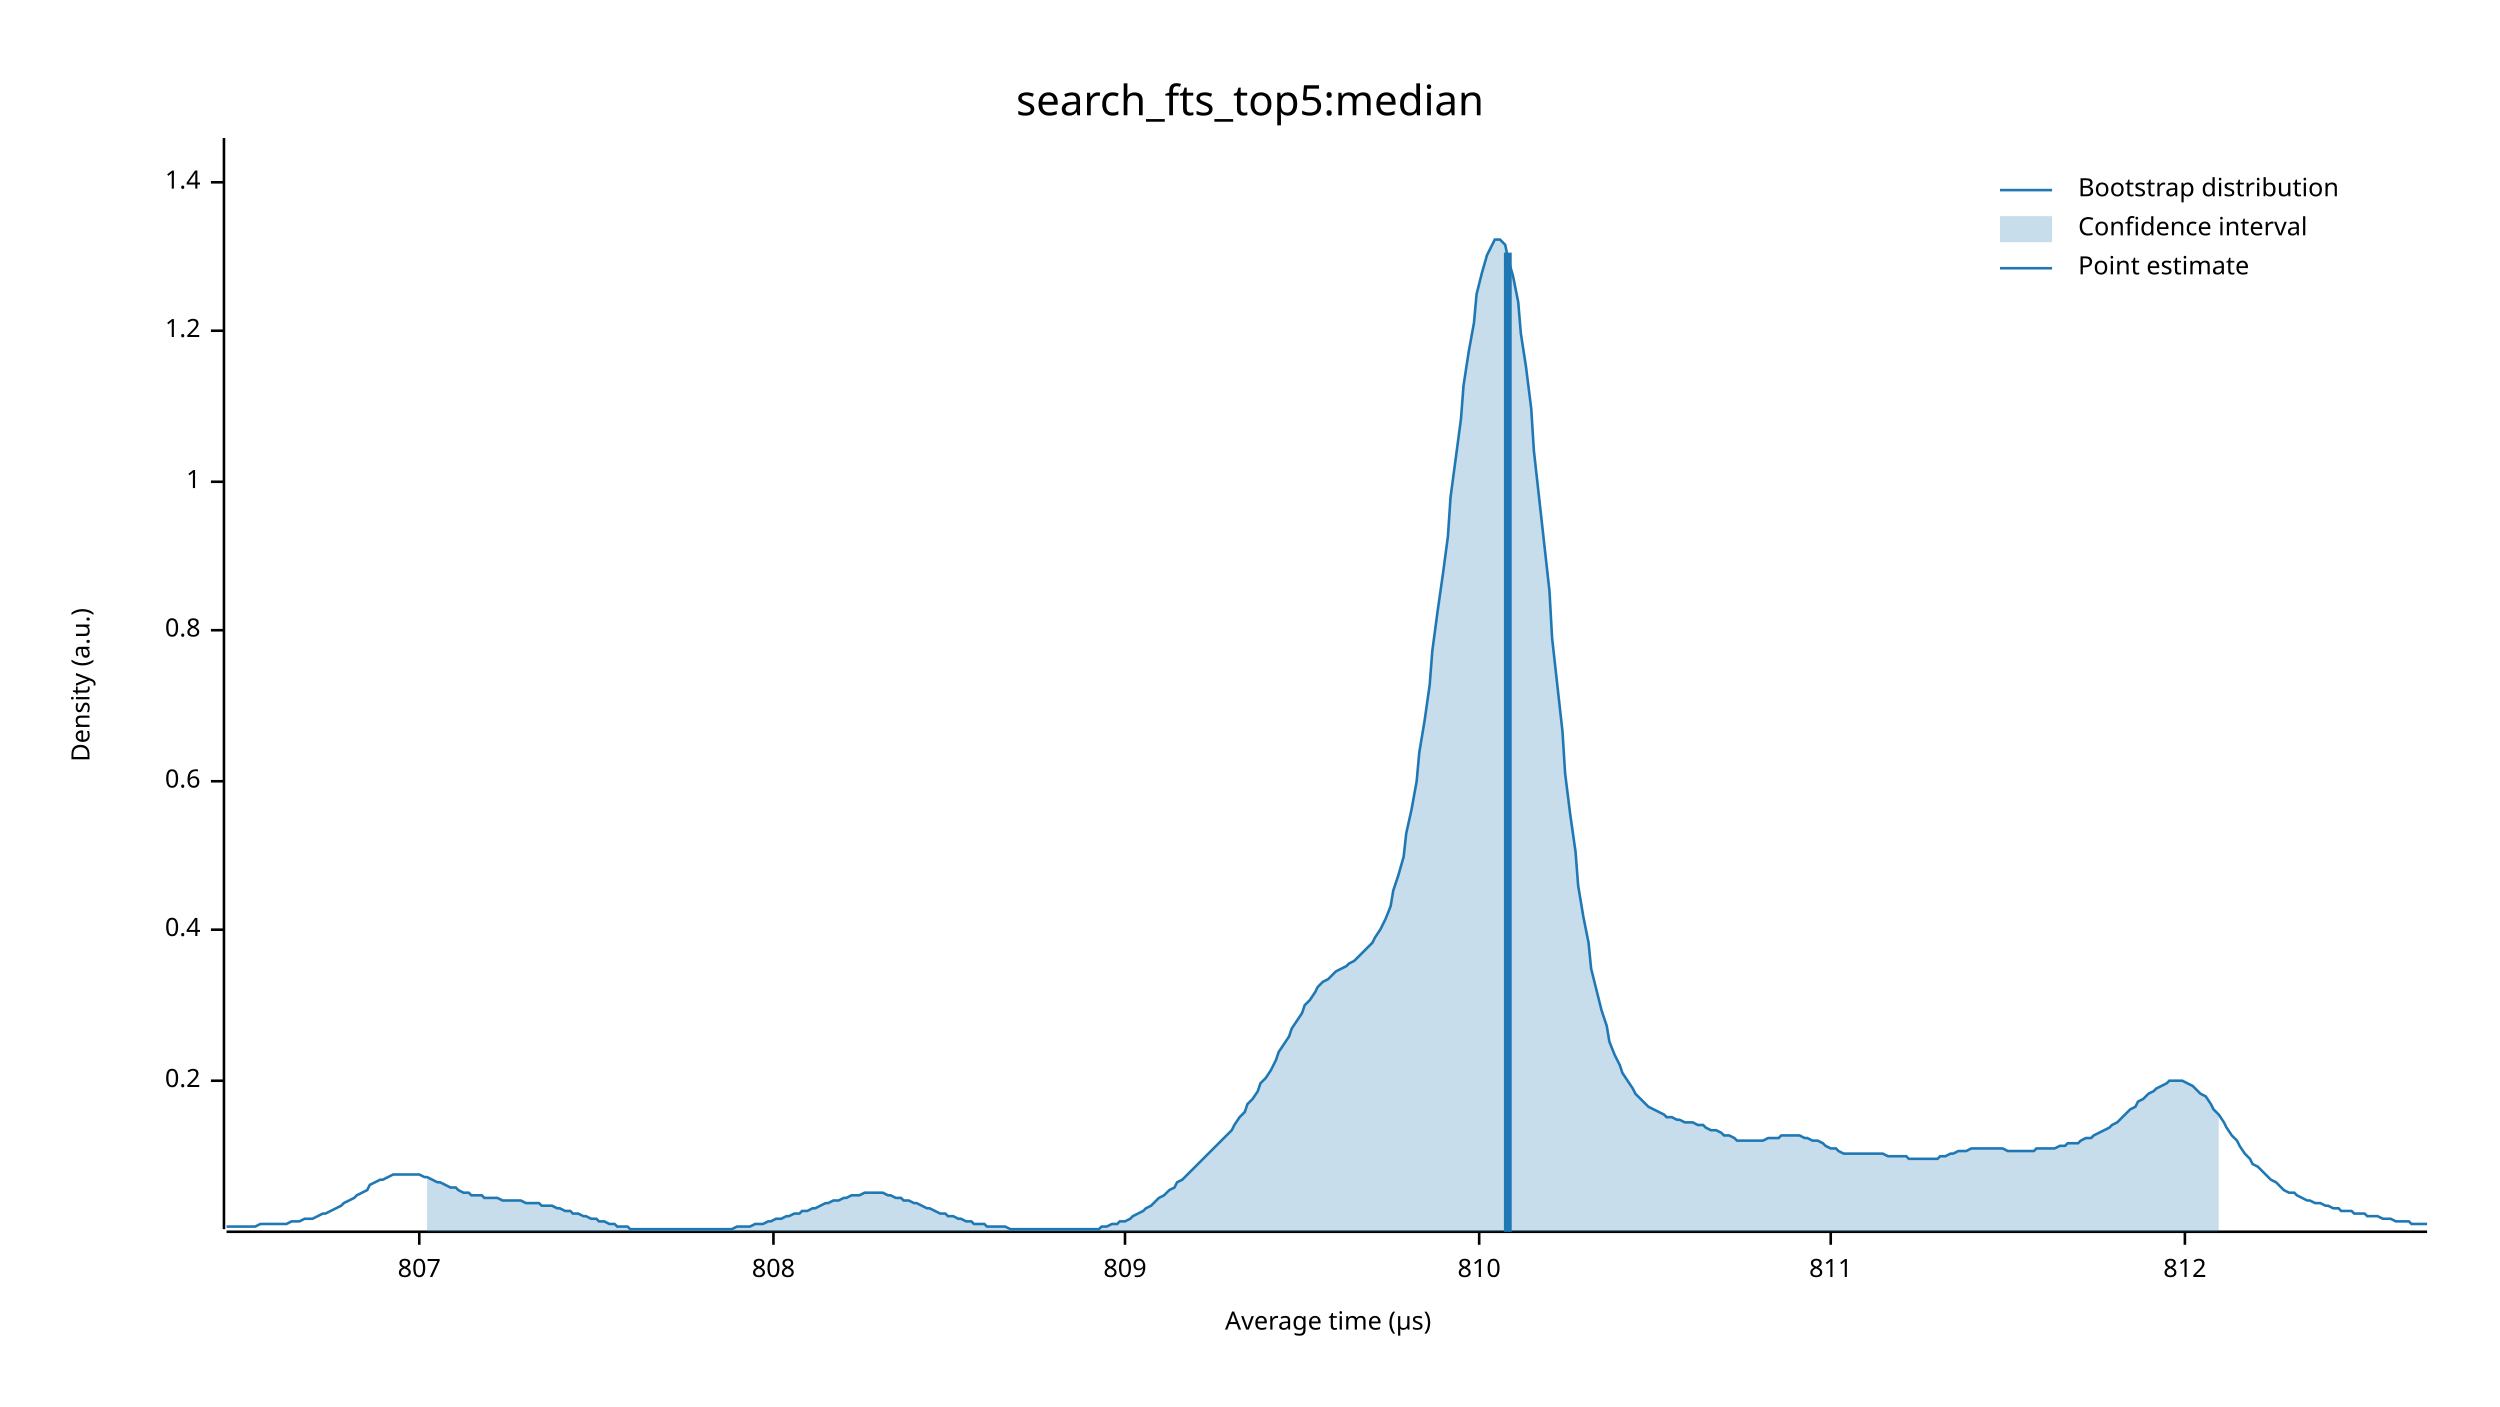
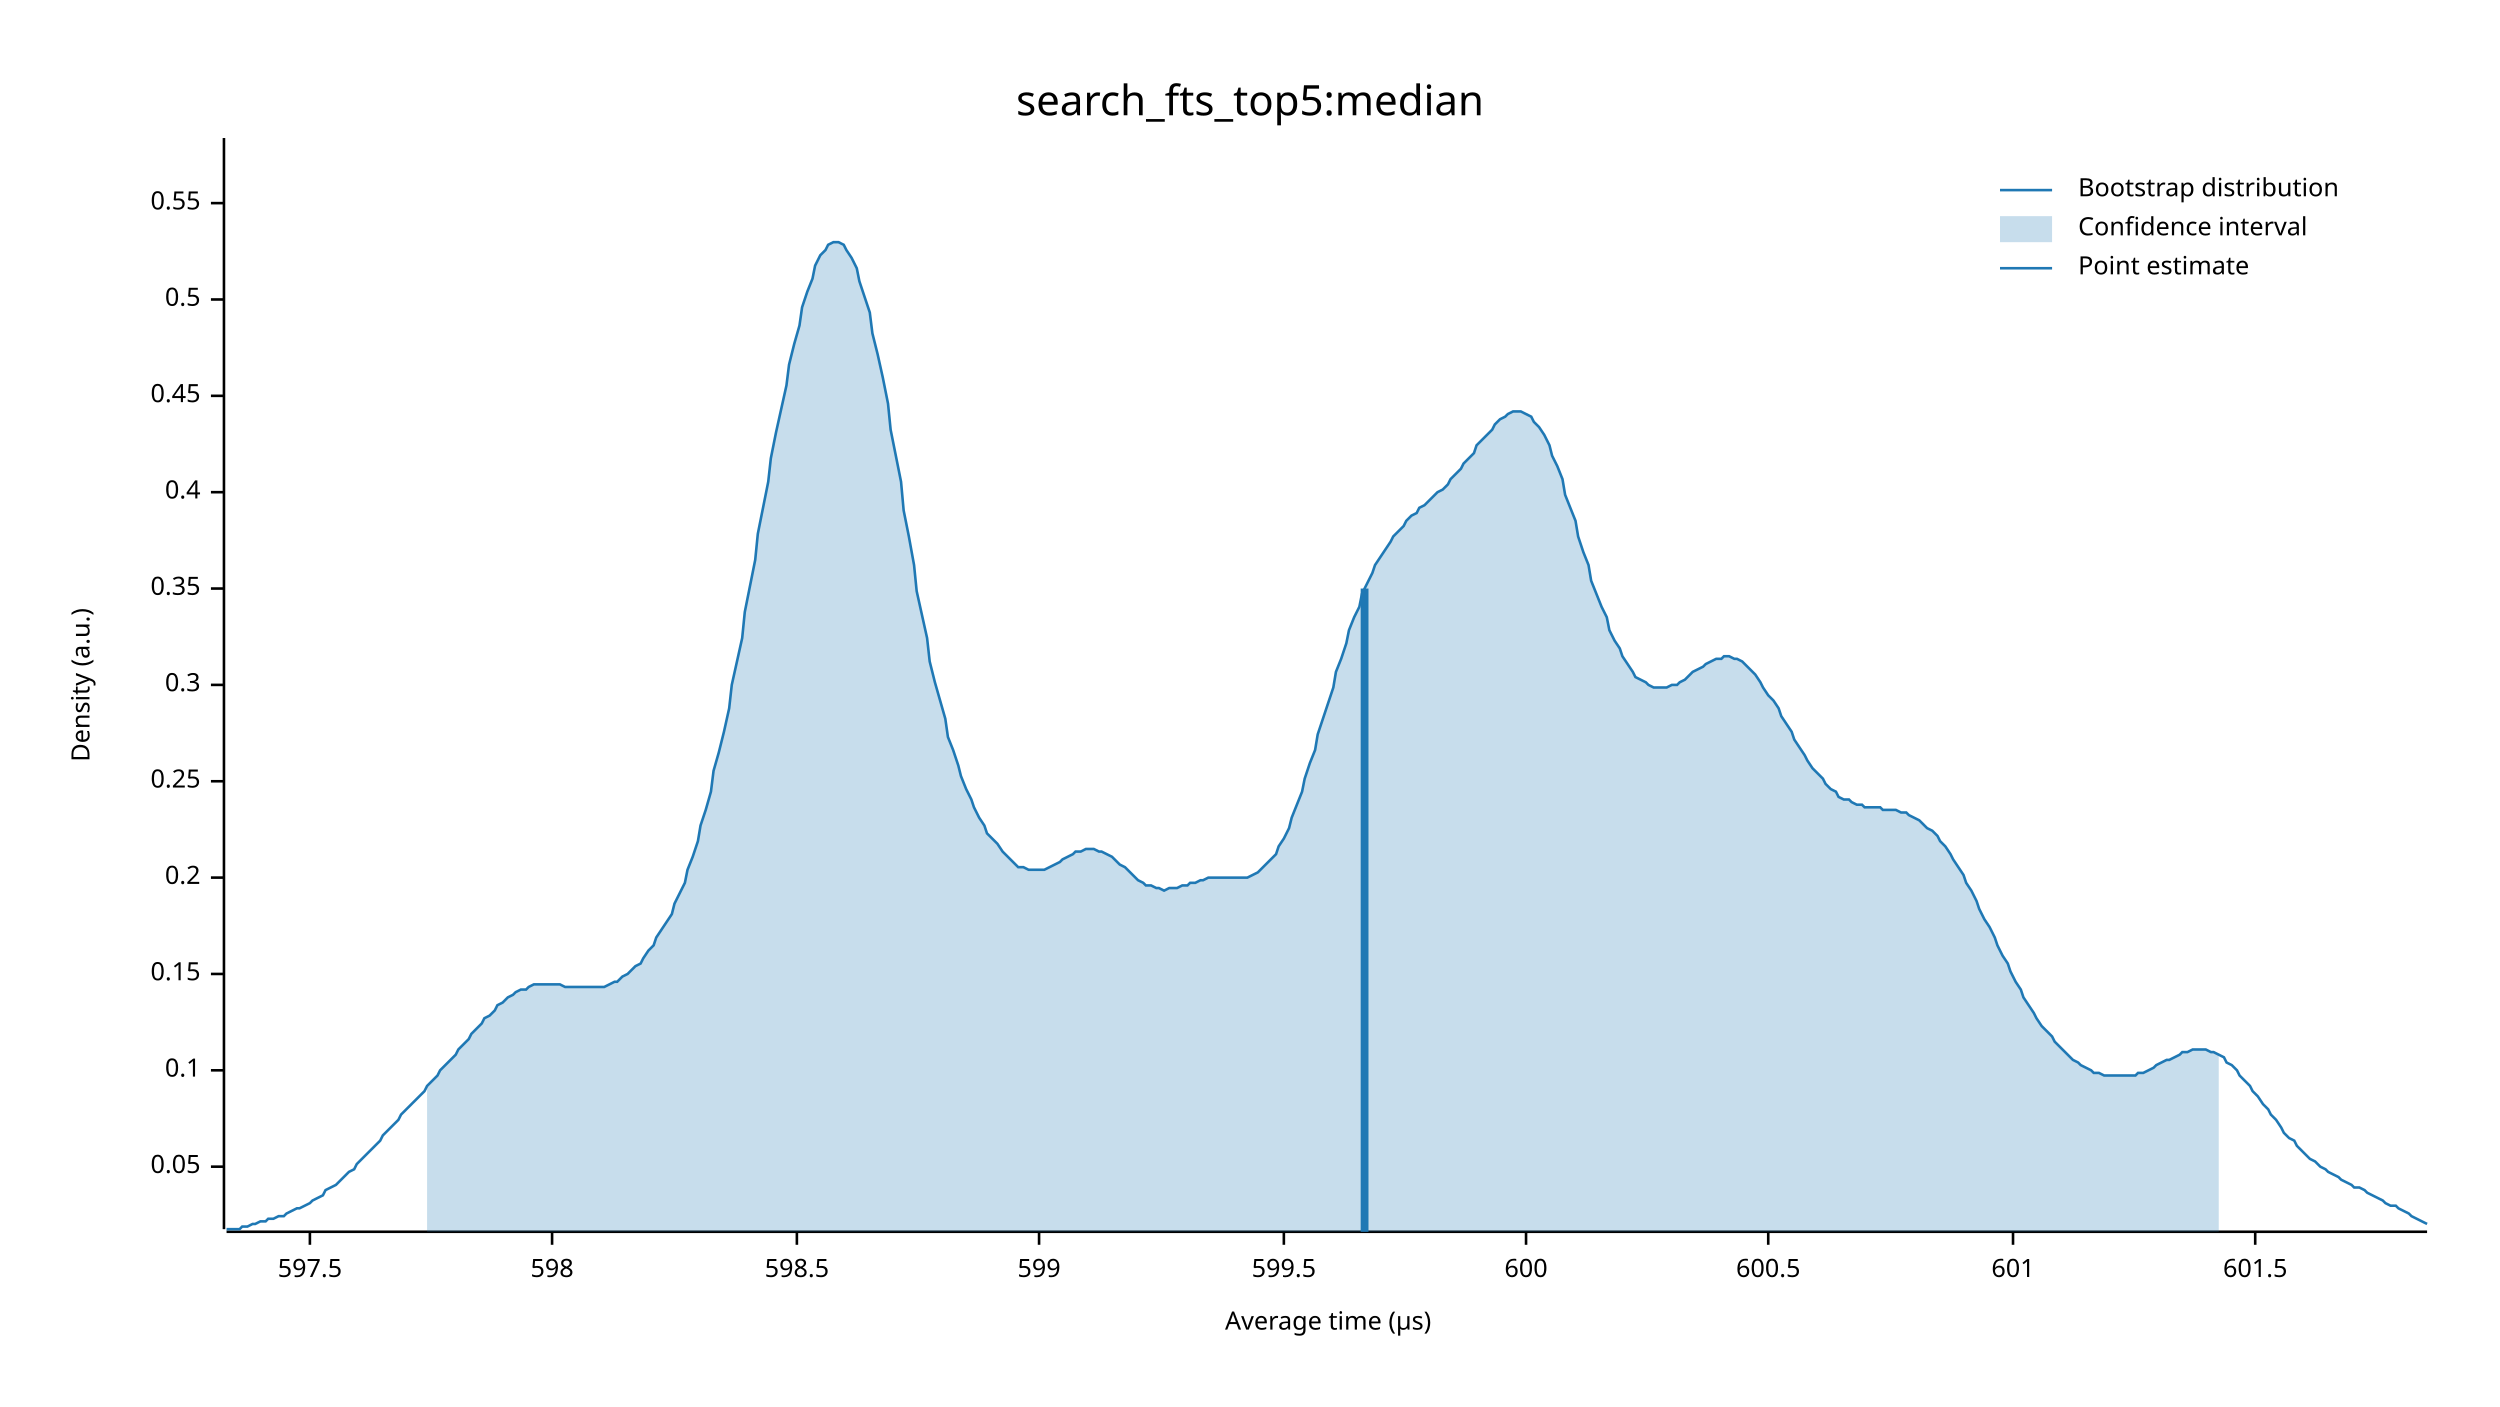
<svg xmlns="http://www.w3.org/2000/svg" width="960" height="540" viewBox="0 0 960 540">
  <text x="480" y="32" dy="0.76em" text-anchor="middle" font-family="sans-serif" font-size="16.129" opacity="1" fill="#000000">
search_fts_top5:median
</text>
  <text x="27" y="263" dy="0.76em" text-anchor="middle" font-family="sans-serif" font-size="9.677" opacity="1" fill="#000000" transform="rotate(270, 27, 263)">
Density (a.u.)
</text>
  <text x="510" y="513" dy="-0.5ex" text-anchor="middle" font-family="sans-serif" font-size="9.677" opacity="1" fill="#000000">
Average time (µs)
</text>
  <polyline fill="none" opacity="1" stroke="#000000" stroke-width="1" points="86,53 86,472 " />
-   <text x="77" y="415" dy="0.5ex" text-anchor="end" font-family="sans-serif" font-size="9.677" opacity="1" fill="#000000">
+   <text x="77" y="448" dy="0.5ex" text-anchor="end" font-family="sans-serif" font-size="9.677" opacity="1" fill="#000000">
+ 0.05
+ </text>
+   <polyline fill="none" opacity="1" stroke="#000000" stroke-width="1" points="81,448 86,448 " />
+   <text x="77" y="411" dy="0.5ex" text-anchor="end" font-family="sans-serif" font-size="9.677" opacity="1" fill="#000000">
+ 0.1
+ </text>
+   <polyline fill="none" opacity="1" stroke="#000000" stroke-width="1" points="81,411 86,411 " />
+   <text x="77" y="374" dy="0.5ex" text-anchor="end" font-family="sans-serif" font-size="9.677" opacity="1" fill="#000000">
+ 0.15
+ </text>
+   <polyline fill="none" opacity="1" stroke="#000000" stroke-width="1" points="81,374 86,374 " />
+   <text x="77" y="337" dy="0.5ex" text-anchor="end" font-family="sans-serif" font-size="9.677" opacity="1" fill="#000000">
0.2
</text>
-   <polyline fill="none" opacity="1" stroke="#000000" stroke-width="1" points="81,415 86,415 " />
-   <text x="77" y="357" dy="0.5ex" text-anchor="end" font-family="sans-serif" font-size="9.677" opacity="1" fill="#000000">
+   <polyline fill="none" opacity="1" stroke="#000000" stroke-width="1" points="81,337 86,337 " />
+   <text x="77" y="300" dy="0.5ex" text-anchor="end" font-family="sans-serif" font-size="9.677" opacity="1" fill="#000000">
+ 0.25
+ </text>
+   <polyline fill="none" opacity="1" stroke="#000000" stroke-width="1" points="81,300 86,300 " />
+   <text x="77" y="263" dy="0.5ex" text-anchor="end" font-family="sans-serif" font-size="9.677" opacity="1" fill="#000000">
+ 0.3
+ </text>
+   <polyline fill="none" opacity="1" stroke="#000000" stroke-width="1" points="81,263 86,263 " />
+   <text x="77" y="226" dy="0.5ex" text-anchor="end" font-family="sans-serif" font-size="9.677" opacity="1" fill="#000000">
+ 0.35
+ </text>
+   <polyline fill="none" opacity="1" stroke="#000000" stroke-width="1" points="81,226 86,226 " />
+   <text x="77" y="189" dy="0.5ex" text-anchor="end" font-family="sans-serif" font-size="9.677" opacity="1" fill="#000000">
0.4
</text>
-   <polyline fill="none" opacity="1" stroke="#000000" stroke-width="1" points="81,357 86,357 " />
-   <text x="77" y="300" dy="0.5ex" text-anchor="end" font-family="sans-serif" font-size="9.677" opacity="1" fill="#000000">
- 0.6
+   <polyline fill="none" opacity="1" stroke="#000000" stroke-width="1" points="81,189 86,189 " />
+   <text x="77" y="152" dy="0.5ex" text-anchor="end" font-family="sans-serif" font-size="9.677" opacity="1" fill="#000000">
+ 0.45
</text>
-   <polyline fill="none" opacity="1" stroke="#000000" stroke-width="1" points="81,300 86,300 " />
-   <text x="77" y="242" dy="0.5ex" text-anchor="end" font-family="sans-serif" font-size="9.677" opacity="1" fill="#000000">
- 0.8
+   <polyline fill="none" opacity="1" stroke="#000000" stroke-width="1" points="81,152 86,152 " />
+   <text x="77" y="115" dy="0.5ex" text-anchor="end" font-family="sans-serif" font-size="9.677" opacity="1" fill="#000000">
+ 0.5
</text>
-   <polyline fill="none" opacity="1" stroke="#000000" stroke-width="1" points="81,242 86,242 " />
-   <text x="77" y="185" dy="0.5ex" text-anchor="end" font-family="sans-serif" font-size="9.677" opacity="1" fill="#000000">
- 1
+   <polyline fill="none" opacity="1" stroke="#000000" stroke-width="1" points="81,115 86,115 " />
+   <text x="77" y="78" dy="0.5ex" text-anchor="end" font-family="sans-serif" font-size="9.677" opacity="1" fill="#000000">
+ 0.55
</text>
-   <polyline fill="none" opacity="1" stroke="#000000" stroke-width="1" points="81,185 86,185 " />
-   <text x="77" y="127" dy="0.5ex" text-anchor="end" font-family="sans-serif" font-size="9.677" opacity="1" fill="#000000">
- 1.2
+   <polyline fill="none" opacity="1" stroke="#000000" stroke-width="1" points="81,78 86,78 " />
+   <polyline fill="none" opacity="1" stroke="#000000" stroke-width="1" points="87,473 932,473 " />
+   <text x="119" y="483" dy="0.76em" text-anchor="middle" font-family="sans-serif" font-size="9.677" opacity="1" fill="#000000">
+ 597.5
</text>
-   <polyline fill="none" opacity="1" stroke="#000000" stroke-width="1" points="81,127 86,127 " />
-   <text x="77" y="70" dy="0.5ex" text-anchor="end" font-family="sans-serif" font-size="9.677" opacity="1" fill="#000000">
- 1.4
+   <polyline fill="none" opacity="1" stroke="#000000" stroke-width="1" points="119,473 119,478 " />
+   <text x="212" y="483" dy="0.76em" text-anchor="middle" font-family="sans-serif" font-size="9.677" opacity="1" fill="#000000">
+ 598
</text>
-   <polyline fill="none" opacity="1" stroke="#000000" stroke-width="1" points="81,70 86,70 " />
-   <polyline fill="none" opacity="1" stroke="#000000" stroke-width="1" points="87,473 932,473 " />
-   <text x="161" y="483" dy="0.76em" text-anchor="middle" font-family="sans-serif" font-size="9.677" opacity="1" fill="#000000">
- 807
+   <polyline fill="none" opacity="1" stroke="#000000" stroke-width="1" points="212,473 212,478 " />
+   <text x="306" y="483" dy="0.76em" text-anchor="middle" font-family="sans-serif" font-size="9.677" opacity="1" fill="#000000">
+ 598.5
</text>
-   <polyline fill="none" opacity="1" stroke="#000000" stroke-width="1" points="161,473 161,478 " />
-   <text x="297" y="483" dy="0.76em" text-anchor="middle" font-family="sans-serif" font-size="9.677" opacity="1" fill="#000000">
- 808
+   <polyline fill="none" opacity="1" stroke="#000000" stroke-width="1" points="306,473 306,478 " />
+   <text x="399" y="483" dy="0.76em" text-anchor="middle" font-family="sans-serif" font-size="9.677" opacity="1" fill="#000000">
+ 599
</text>
-   <polyline fill="none" opacity="1" stroke="#000000" stroke-width="1" points="297,473 297,478 " />
-   <text x="432" y="483" dy="0.76em" text-anchor="middle" font-family="sans-serif" font-size="9.677" opacity="1" fill="#000000">
- 809
+   <polyline fill="none" opacity="1" stroke="#000000" stroke-width="1" points="399,473 399,478 " />
+   <text x="493" y="483" dy="0.76em" text-anchor="middle" font-family="sans-serif" font-size="9.677" opacity="1" fill="#000000">
+ 599.5
</text>
-   <polyline fill="none" opacity="1" stroke="#000000" stroke-width="1" points="432,473 432,478 " />
-   <text x="568" y="483" dy="0.76em" text-anchor="middle" font-family="sans-serif" font-size="9.677" opacity="1" fill="#000000">
- 810
+   <polyline fill="none" opacity="1" stroke="#000000" stroke-width="1" points="493,473 493,478 " />
+   <text x="586" y="483" dy="0.76em" text-anchor="middle" font-family="sans-serif" font-size="9.677" opacity="1" fill="#000000">
+ 600
</text>
-   <polyline fill="none" opacity="1" stroke="#000000" stroke-width="1" points="568,473 568,478 " />
-   <text x="703" y="483" dy="0.76em" text-anchor="middle" font-family="sans-serif" font-size="9.677" opacity="1" fill="#000000">
- 811
+   <polyline fill="none" opacity="1" stroke="#000000" stroke-width="1" points="586,473 586,478 " />
+   <text x="679" y="483" dy="0.76em" text-anchor="middle" font-family="sans-serif" font-size="9.677" opacity="1" fill="#000000">
+ 600.5
</text>
-   <polyline fill="none" opacity="1" stroke="#000000" stroke-width="1" points="703,473 703,478 " />
-   <text x="839" y="483" dy="0.76em" text-anchor="middle" font-family="sans-serif" font-size="9.677" opacity="1" fill="#000000">
- 812
+   <polyline fill="none" opacity="1" stroke="#000000" stroke-width="1" points="679,473 679,478 " />
+   <text x="773" y="483" dy="0.76em" text-anchor="middle" font-family="sans-serif" font-size="9.677" opacity="1" fill="#000000">
+ 601
</text>
-   <polyline fill="none" opacity="1" stroke="#000000" stroke-width="1" points="839,473 839,478 " />
-   <polyline fill="none" opacity="1" stroke="#1F78B4" stroke-width="1" points="87,471 88,471 90,471 92,471 93,471 95,471 97,471 98,471 100,470 102,470 103,470 105,470 107,470 109,470 110,470 112,469 114,469 115,469 117,468 119,468 120,468 122,467 124,466 125,466 127,465 129,464 131,463 132,462 134,461 136,460 137,459 139,458 141,457 142,455 144,454 146,453 147,453 149,452 151,451 153,451 154,451 156,451 158,451 159,451 161,451 163,452 164,452 166,453 168,454 169,454 171,455 173,456 175,456 176,457 178,458 180,458 181,459 183,459 185,459 186,460 188,460 190,460 191,460 193,461 195,461 197,461 198,461 200,461 202,462 203,462 205,462 207,462 208,463 210,463 212,463 214,464 215,464 217,465 219,465 220,466 222,466 224,467 225,467 227,468 229,468 230,469 232,469 234,470 236,470 237,471 239,471 241,471 242,472 244,472 246,472 247,472 249,472 251,472 252,472 254,472 256,472 258,472 259,472 261,472 263,472 264,472 266,472 268,472 269,472 271,472 273,472 274,472 276,472 278,472 280,472 281,472 283,471 285,471 286,471 288,471 290,470 291,470 293,470 295,469 296,469 298,468 300,468 302,467 303,467 305,466 307,466 308,465 310,465 312,464 313,464 315,463 317,462 318,462 320,461 322,461 324,460 325,460 327,459 329,459 330,459 332,458 334,458 335,458 337,458 339,458 341,459 342,459 344,460 346,460 347,461 349,461 351,462 352,462 354,463 356,464 357,464 359,465 361,466 363,466 364,467 366,467 368,468 369,468 371,469 373,469 374,470 376,470 378,470 379,471 381,471 383,471 385,471 386,471 388,472 390,472 391,472 393,472 395,472 396,472 398,472 400,472 401,472 403,472 405,472 407,472 408,472 410,472 412,472 413,472 415,472 417,472 418,472 420,472 422,472 423,471 425,471 427,470 429,470 430,469 432,469 434,468 435,467 437,466 439,465 440,464 442,463 444,461 445,460 447,459 449,457 451,456 452,454 454,453 456,451 457,450 459,448 461,446 462,445 464,443 466,441 468,439 469,438 471,436 473,434 474,432 476,429 478,427 479,424 481,422 483,419 484,416 486,414 488,411 490,407 491,404 493,401 495,398 496,395 498,392 500,389 501,386 503,384 505,381 506,379 508,377 510,376 512,374 513,373 515,372 517,371 518,370 520,369 522,367 523,366 525,364 527,362 528,360 530,357 532,353 534,348 535,342 537,336 539,329 540,320 542,311 544,300 545,289 547,277 549,263 550,250 552,235 554,221 556,206 557,191 559,176 561,161 562,148 564,135 566,124 567,113 569,105 571,98 573,94 574,92 576,92 578,94 579,99 581,106 583,116 584,128 586,141 588,157 589,173 591,191 593,209 595,227 596,245 598,263 600,281 601,297 603,313 605,327 606,340 608,352 610,362 611,372 613,380 615,388 617,394 618,400 620,405 622,409 623,412 625,415 627,418 628,420 630,422 632,424 633,425 635,426 637,427 639,428 640,429 642,429 644,430 645,430 647,431 649,431 650,431 652,432 654,432 655,433 657,434 659,434 661,435 662,436 664,436 666,437 667,438 669,438 671,438 672,438 674,438 676,438 677,438 679,437 681,437 683,437 684,436 686,436 688,436 689,436 691,436 693,437 694,437 696,438 698,438 700,439 701,440 703,441 705,441 706,442 708,443 710,443 711,443 713,443 715,443 716,443 718,443 720,443 722,443 723,443 725,444 727,444 728,444 730,444 732,444 733,445 735,445 737,445 738,445 740,445 742,445 744,445 745,444 747,444 749,443 750,443 752,442 754,442 755,442 757,441 759,441 760,441 762,441 764,441 766,441 767,441 769,441 771,442 772,442 774,442 776,442 777,442 779,442 781,442 782,441 784,441 786,441 788,441 789,441 791,440 793,440 794,439 796,439 798,439 799,438 801,437 803,437 804,436 806,435 808,434 810,433 811,432 813,431 815,429 816,428 818,426 820,425 821,423 823,422 825,420 827,419 828,418 830,417 832,416 833,415 835,415 837,415 838,415 840,416 842,417 843,418 845,420 847,421 849,424 850,426 852,428 854,431 855,433 857,436 859,438 860,440 862,443 864,445 865,447 867,448 869,450 871,452 872,453 874,454 876,456 877,457 879,458 881,458 882,459 884,460 886,461 887,461 889,462 891,462 893,463 894,463 896,464 898,464 899,465 901,465 903,465 904,466 906,466 908,466 909,467 911,467 913,467 915,468 916,468 918,468 920,469 921,469 923,469 925,469 926,470 928,470 930,470 932,470 " />
-   <polygon opacity="0.25" fill="#1F78B4" points="164,452 166,453 168,454 169,454 171,455 173,456 175,456 176,457 178,458 180,458 181,459 183,459 185,459 186,460 188,460 190,460 191,460 193,461 195,461 197,461 198,461 200,461 202,462 203,462 205,462 207,462 208,463 210,463 212,463 214,464 215,464 217,465 219,465 220,466 222,466 224,467 225,467 227,468 229,468 230,469 232,469 234,470 236,470 237,471 239,471 241,471 242,472 244,472 246,472 247,472 249,472 251,472 252,472 254,472 256,472 258,472 259,472 261,472 263,472 264,472 266,472 268,472 269,472 271,472 273,472 274,472 276,472 278,472 280,472 281,472 283,471 285,471 286,471 288,471 290,470 291,470 293,470 295,469 296,469 298,468 300,468 302,467 303,467 305,466 307,466 308,465 310,465 312,464 313,464 315,463 317,462 318,462 320,461 322,461 324,460 325,460 327,459 329,459 330,459 332,458 334,458 335,458 337,458 339,458 341,459 342,459 344,460 346,460 347,461 349,461 351,462 352,462 354,463 356,464 357,464 359,465 361,466 363,466 364,467 366,467 368,468 369,468 371,469 373,469 374,470 376,470 378,470 379,471 381,471 383,471 385,471 386,471 388,472 390,472 391,472 393,472 395,472 396,472 398,472 400,472 401,472 403,472 405,472 407,472 408,472 410,472 412,472 413,472 415,472 417,472 418,472 420,472 422,472 423,471 425,471 427,470 429,470 430,469 432,469 434,468 435,467 437,466 439,465 440,464 442,463 444,461 445,460 447,459 449,457 451,456 452,454 454,453 456,451 457,450 459,448 461,446 462,445 464,443 466,441 468,439 469,438 471,436 473,434 474,432 476,429 478,427 479,424 481,422 483,419 484,416 486,414 488,411 490,407 491,404 493,401 495,398 496,395 498,392 500,389 501,386 503,384 505,381 506,379 508,377 510,376 512,374 513,373 515,372 517,371 518,370 520,369 522,367 523,366 525,364 527,362 528,360 530,357 532,353 534,348 535,342 537,336 539,329 540,320 542,311 544,300 545,289 547,277 549,263 550,250 552,235 554,221 556,206 557,191 559,176 561,161 562,148 564,135 566,124 567,113 569,105 571,98 573,94 574,92 576,92 578,94 579,99 581,106 583,116 584,128 586,141 588,157 589,173 591,191 593,209 595,227 596,245 598,263 600,281 601,297 603,313 605,327 606,340 608,352 610,362 611,372 613,380 615,388 617,394 618,400 620,405 622,409 623,412 625,415 627,418 628,420 630,422 632,424 633,425 635,426 637,427 639,428 640,429 642,429 644,430 645,430 647,431 649,431 650,431 652,432 654,432 655,433 657,434 659,434 661,435 662,436 664,436 666,437 667,438 669,438 671,438 672,438 674,438 676,438 677,438 679,437 681,437 683,437 684,436 686,436 688,436 689,436 691,436 693,437 694,437 696,438 698,438 700,439 701,440 703,441 705,441 706,442 708,443 710,443 711,443 713,443 715,443 716,443 718,443 720,443 722,443 723,443 725,444 727,444 728,444 730,444 732,444 733,445 735,445 737,445 738,445 740,445 742,445 744,445 745,444 747,444 749,443 750,443 752,442 754,442 755,442 757,441 759,441 760,441 762,441 764,441 766,441 767,441 769,441 771,442 772,442 774,442 776,442 777,442 779,442 781,442 782,441 784,441 786,441 788,441 789,441 791,440 793,440 794,439 796,439 798,439 799,438 801,437 803,437 804,436 806,435 808,434 810,433 811,432 813,431 815,429 816,428 818,426 820,425 821,423 823,422 825,420 827,419 828,418 830,417 832,416 833,415 835,415 837,415 838,415 840,416 842,417 843,418 845,420 847,421 849,424 850,426 852,428 852,473 164,473 " />
-   <polyline fill="none" opacity="1" stroke="#1F78B4" stroke-width="3" points="579,473 579,97 " />
+   <polyline fill="none" opacity="1" stroke="#000000" stroke-width="1" points="773,473 773,478 " />
+   <text x="866" y="483" dy="0.76em" text-anchor="middle" font-family="sans-serif" font-size="9.677" opacity="1" fill="#000000">
+ 601.5
+ </text>
+   <polyline fill="none" opacity="1" stroke="#000000" stroke-width="1" points="866,473 866,478 " />
+   <polyline fill="none" opacity="1" stroke="#1F78B4" stroke-width="1" points="87,472 88,472 90,472 92,472 93,471 95,471 97,470 98,470 100,469 102,469 103,468 105,468 107,467 109,467 110,466 112,465 114,464 115,464 117,463 119,462 120,461 122,460 124,459 125,457 127,456 129,455 131,453 132,452 134,450 136,449 137,447 139,445 141,443 142,442 144,440 146,438 147,436 149,434 151,432 153,430 154,428 156,426 158,424 159,423 161,421 163,419 164,417 166,415 168,413 169,411 171,409 173,407 175,405 176,403 178,401 180,399 181,397 183,395 185,393 186,391 188,390 190,388 191,386 193,385 195,383 197,382 198,381 200,380 202,380 203,379 205,378 207,378 208,378 210,378 212,378 214,378 215,378 217,379 219,379 220,379 222,379 224,379 225,379 227,379 229,379 230,379 232,379 234,378 236,377 237,377 239,375 241,374 242,373 244,371 246,370 247,368 249,365 251,363 252,360 254,357 256,354 258,351 259,347 261,343 263,339 264,334 266,329 268,323 269,317 271,311 273,304 274,296 276,289 278,281 280,272 281,263 283,254 285,245 286,235 288,225 290,215 291,205 293,195 295,185 296,176 298,166 300,157 302,148 303,140 305,132 307,125 308,118 310,112 312,107 313,102 315,98 317,96 318,94 320,93 322,93 324,94 325,96 327,99 329,103 330,108 332,114 334,120 335,128 337,136 339,145 341,155 342,165 344,175 346,185 347,196 349,206 351,217 352,227 354,236 356,245 357,254 359,262 361,269 363,276 364,283 366,288 368,294 369,298 371,303 373,307 374,310 376,314 378,317 379,320 381,322 383,324 385,327 386,328 388,330 390,332 391,333 393,333 395,334 396,334 398,334 400,334 401,334 403,333 405,332 407,331 408,330 410,329 412,328 413,327 415,327 417,326 418,326 420,326 422,327 423,327 425,328 427,329 429,331 430,332 432,333 434,335 435,336 437,338 439,339 440,340 442,340 444,341 445,341 447,342 449,341 451,341 452,341 454,340 456,340 457,339 459,339 461,338 462,338 464,337 466,337 468,337 469,337 471,337 473,337 474,337 476,337 478,337 479,337 481,336 483,335 484,334 486,332 488,330 490,328 491,325 493,322 495,318 496,314 498,309 500,304 501,299 503,293 505,288 506,282 508,276 510,270 512,264 513,258 515,253 517,247 518,242 520,237 522,233 523,228 525,224 527,220 528,217 530,214 532,211 534,208 535,206 537,204 539,202 540,200 542,198 544,197 545,195 547,194 549,192 550,191 552,189 554,188 556,186 557,184 559,182 561,180 562,178 564,176 566,174 567,171 569,169 571,167 573,165 574,163 576,161 578,160 579,159 581,158 583,158 584,158 586,159 588,160 589,162 591,164 593,167 595,171 596,175 598,179 600,184 601,190 603,195 605,200 606,206 608,212 610,217 611,223 613,228 615,233 617,237 618,242 620,246 622,249 623,252 625,255 627,258 628,260 630,261 632,262 633,263 635,264 637,264 639,264 640,264 642,263 644,263 645,262 647,261 649,259 650,258 652,257 654,256 655,255 657,254 659,253 661,253 662,252 664,252 666,253 667,253 669,254 671,256 672,257 674,259 676,262 677,264 679,267 681,269 683,272 684,275 686,278 688,281 689,284 691,287 693,290 694,292 696,295 698,297 700,299 701,301 703,303 705,304 706,306 708,307 710,307 711,308 713,309 715,309 716,310 718,310 720,310 722,310 723,311 725,311 727,311 728,311 730,312 732,312 733,313 735,314 737,315 738,316 740,318 742,319 744,321 745,323 747,325 749,328 750,330 752,333 754,336 755,339 757,342 759,346 760,349 762,353 764,356 766,360 767,363 769,367 771,370 772,373 774,377 776,380 777,383 779,386 781,389 782,391 784,394 786,396 788,398 789,400 791,402 793,404 794,405 796,407 798,408 799,409 801,410 803,411 804,412 806,412 808,413 810,413 811,413 813,413 815,413 816,413 818,413 820,413 821,412 823,412 825,411 827,410 828,409 830,408 832,407 833,407 835,406 837,405 838,404 840,404 842,403 843,403 845,403 847,403 849,404 850,404 852,405 854,406 855,408 857,409 859,411 860,413 862,415 864,417 865,419 867,421 869,424 871,426 872,428 874,430 876,433 877,435 879,437 881,438 882,440 884,442 886,444 887,445 889,446 891,448 893,449 894,450 896,451 898,452 899,453 901,454 903,455 904,456 906,456 908,457 909,458 911,459 913,460 915,461 916,462 918,463 920,463 921,464 923,465 925,466 926,467 928,468 930,469 932,470 " />
+   <polygon opacity="0.25" fill="#1F78B4" points="164,417 166,415 168,413 169,411 171,409 173,407 175,405 176,403 178,401 180,399 181,397 183,395 185,393 186,391 188,390 190,388 191,386 193,385 195,383 197,382 198,381 200,380 202,380 203,379 205,378 207,378 208,378 210,378 212,378 214,378 215,378 217,379 219,379 220,379 222,379 224,379 225,379 227,379 229,379 230,379 232,379 234,378 236,377 237,377 239,375 241,374 242,373 244,371 246,370 247,368 249,365 251,363 252,360 254,357 256,354 258,351 259,347 261,343 263,339 264,334 266,329 268,323 269,317 271,311 273,304 274,296 276,289 278,281 280,272 281,263 283,254 285,245 286,235 288,225 290,215 291,205 293,195 295,185 296,176 298,166 300,157 302,148 303,140 305,132 307,125 308,118 310,112 312,107 313,102 315,98 317,96 318,94 320,93 322,93 324,94 325,96 327,99 329,103 330,108 332,114 334,120 335,128 337,136 339,145 341,155 342,165 344,175 346,185 347,196 349,206 351,217 352,227 354,236 356,245 357,254 359,262 361,269 363,276 364,283 366,288 368,294 369,298 371,303 373,307 374,310 376,314 378,317 379,320 381,322 383,324 385,327 386,328 388,330 390,332 391,333 393,333 395,334 396,334 398,334 400,334 401,334 403,333 405,332 407,331 408,330 410,329 412,328 413,327 415,327 417,326 418,326 420,326 422,327 423,327 425,328 427,329 429,331 430,332 432,333 434,335 435,336 437,338 439,339 440,340 442,340 444,341 445,341 447,342 449,341 451,341 452,341 454,340 456,340 457,339 459,339 461,338 462,338 464,337 466,337 468,337 469,337 471,337 473,337 474,337 476,337 478,337 479,337 481,336 483,335 484,334 486,332 488,330 490,328 491,325 493,322 495,318 496,314 498,309 500,304 501,299 503,293 505,288 506,282 508,276 510,270 512,264 513,258 515,253 517,247 518,242 520,237 522,233 523,228 525,224 527,220 528,217 530,214 532,211 534,208 535,206 537,204 539,202 540,200 542,198 544,197 545,195 547,194 549,192 550,191 552,189 554,188 556,186 557,184 559,182 561,180 562,178 564,176 566,174 567,171 569,169 571,167 573,165 574,163 576,161 578,160 579,159 581,158 583,158 584,158 586,159 588,160 589,162 591,164 593,167 595,171 596,175 598,179 600,184 601,190 603,195 605,200 606,206 608,212 610,217 611,223 613,228 615,233 617,237 618,242 620,246 622,249 623,252 625,255 627,258 628,260 630,261 632,262 633,263 635,264 637,264 639,264 640,264 642,263 644,263 645,262 647,261 649,259 650,258 652,257 654,256 655,255 657,254 659,253 661,253 662,252 664,252 666,253 667,253 669,254 671,256 672,257 674,259 676,262 677,264 679,267 681,269 683,272 684,275 686,278 688,281 689,284 691,287 693,290 694,292 696,295 698,297 700,299 701,301 703,303 705,304 706,306 708,307 710,307 711,308 713,309 715,309 716,310 718,310 720,310 722,310 723,311 725,311 727,311 728,311 730,312 732,312 733,313 735,314 737,315 738,316 740,318 742,319 744,321 745,323 747,325 749,328 750,330 752,333 754,336 755,339 757,342 759,346 760,349 762,353 764,356 766,360 767,363 769,367 771,370 772,373 774,377 776,380 777,383 779,386 781,389 782,391 784,394 786,396 788,398 789,400 791,402 793,404 794,405 796,407 798,408 799,409 801,410 803,411 804,412 806,412 808,413 810,413 811,413 813,413 815,413 816,413 818,413 820,413 821,412 823,412 825,411 827,410 828,409 830,408 832,407 833,407 835,406 837,405 838,404 840,404 842,403 843,403 845,403 847,403 849,404 850,404 852,405 852,473 164,473 " />
+   <polyline fill="none" opacity="1" stroke="#1F78B4" stroke-width="3" points="524,473 524,226 " />
  <text x="798" y="68" dy="0.76em" text-anchor="start" font-family="sans-serif" font-size="9.677" opacity="1" fill="#000000">
Bootstrap distribution
</text>
  <text x="798" y="83" dy="0.76em" text-anchor="start" font-family="sans-serif" font-size="9.677" opacity="1" fill="#000000">
Confidence interval
</text>
  <text x="798" y="98" dy="0.76em" text-anchor="start" font-family="sans-serif" font-size="9.677" opacity="1" fill="#000000">
Point estimate
</text>
  <polyline fill="none" opacity="1" stroke="#1F78B4" stroke-width="1" points="768,73 788,73 " />
  <rect x="768" y="83" width="20" height="10" opacity="0.25" fill="#1F78B4" stroke="none" />
  <polyline fill="none" opacity="1" stroke="#1F78B4" stroke-width="1" points="768,103 788,103 " />
</svg>
